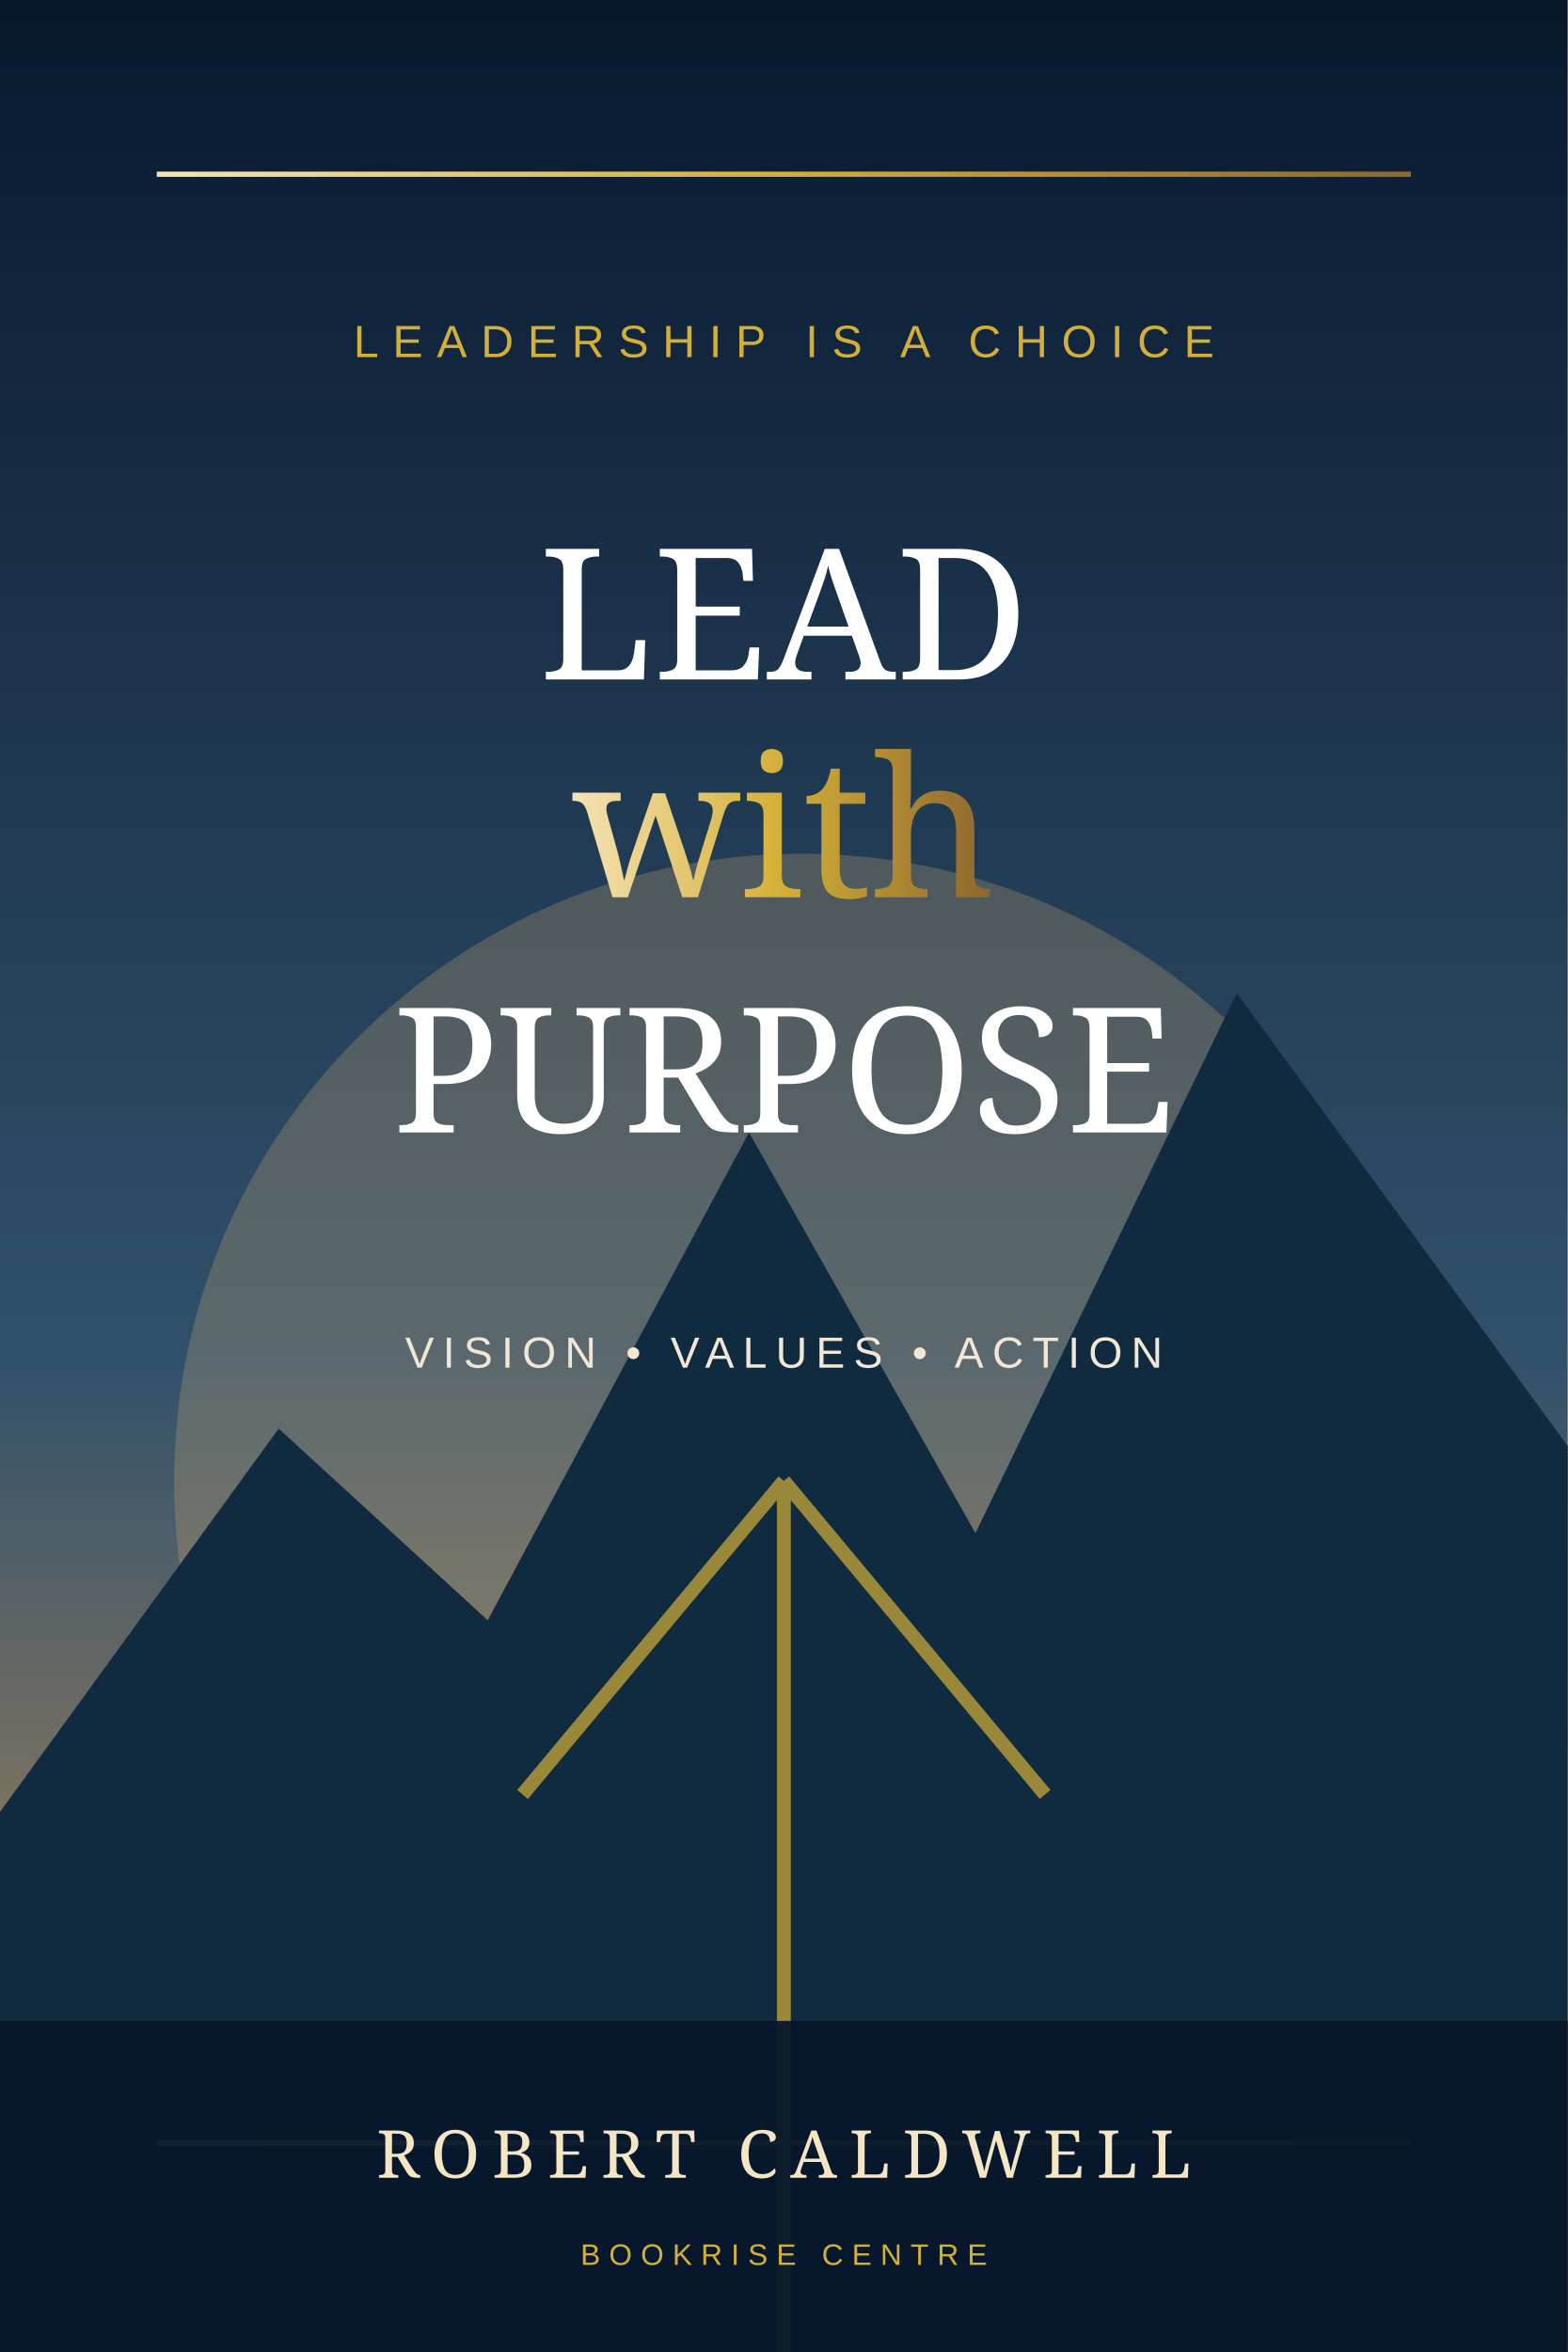
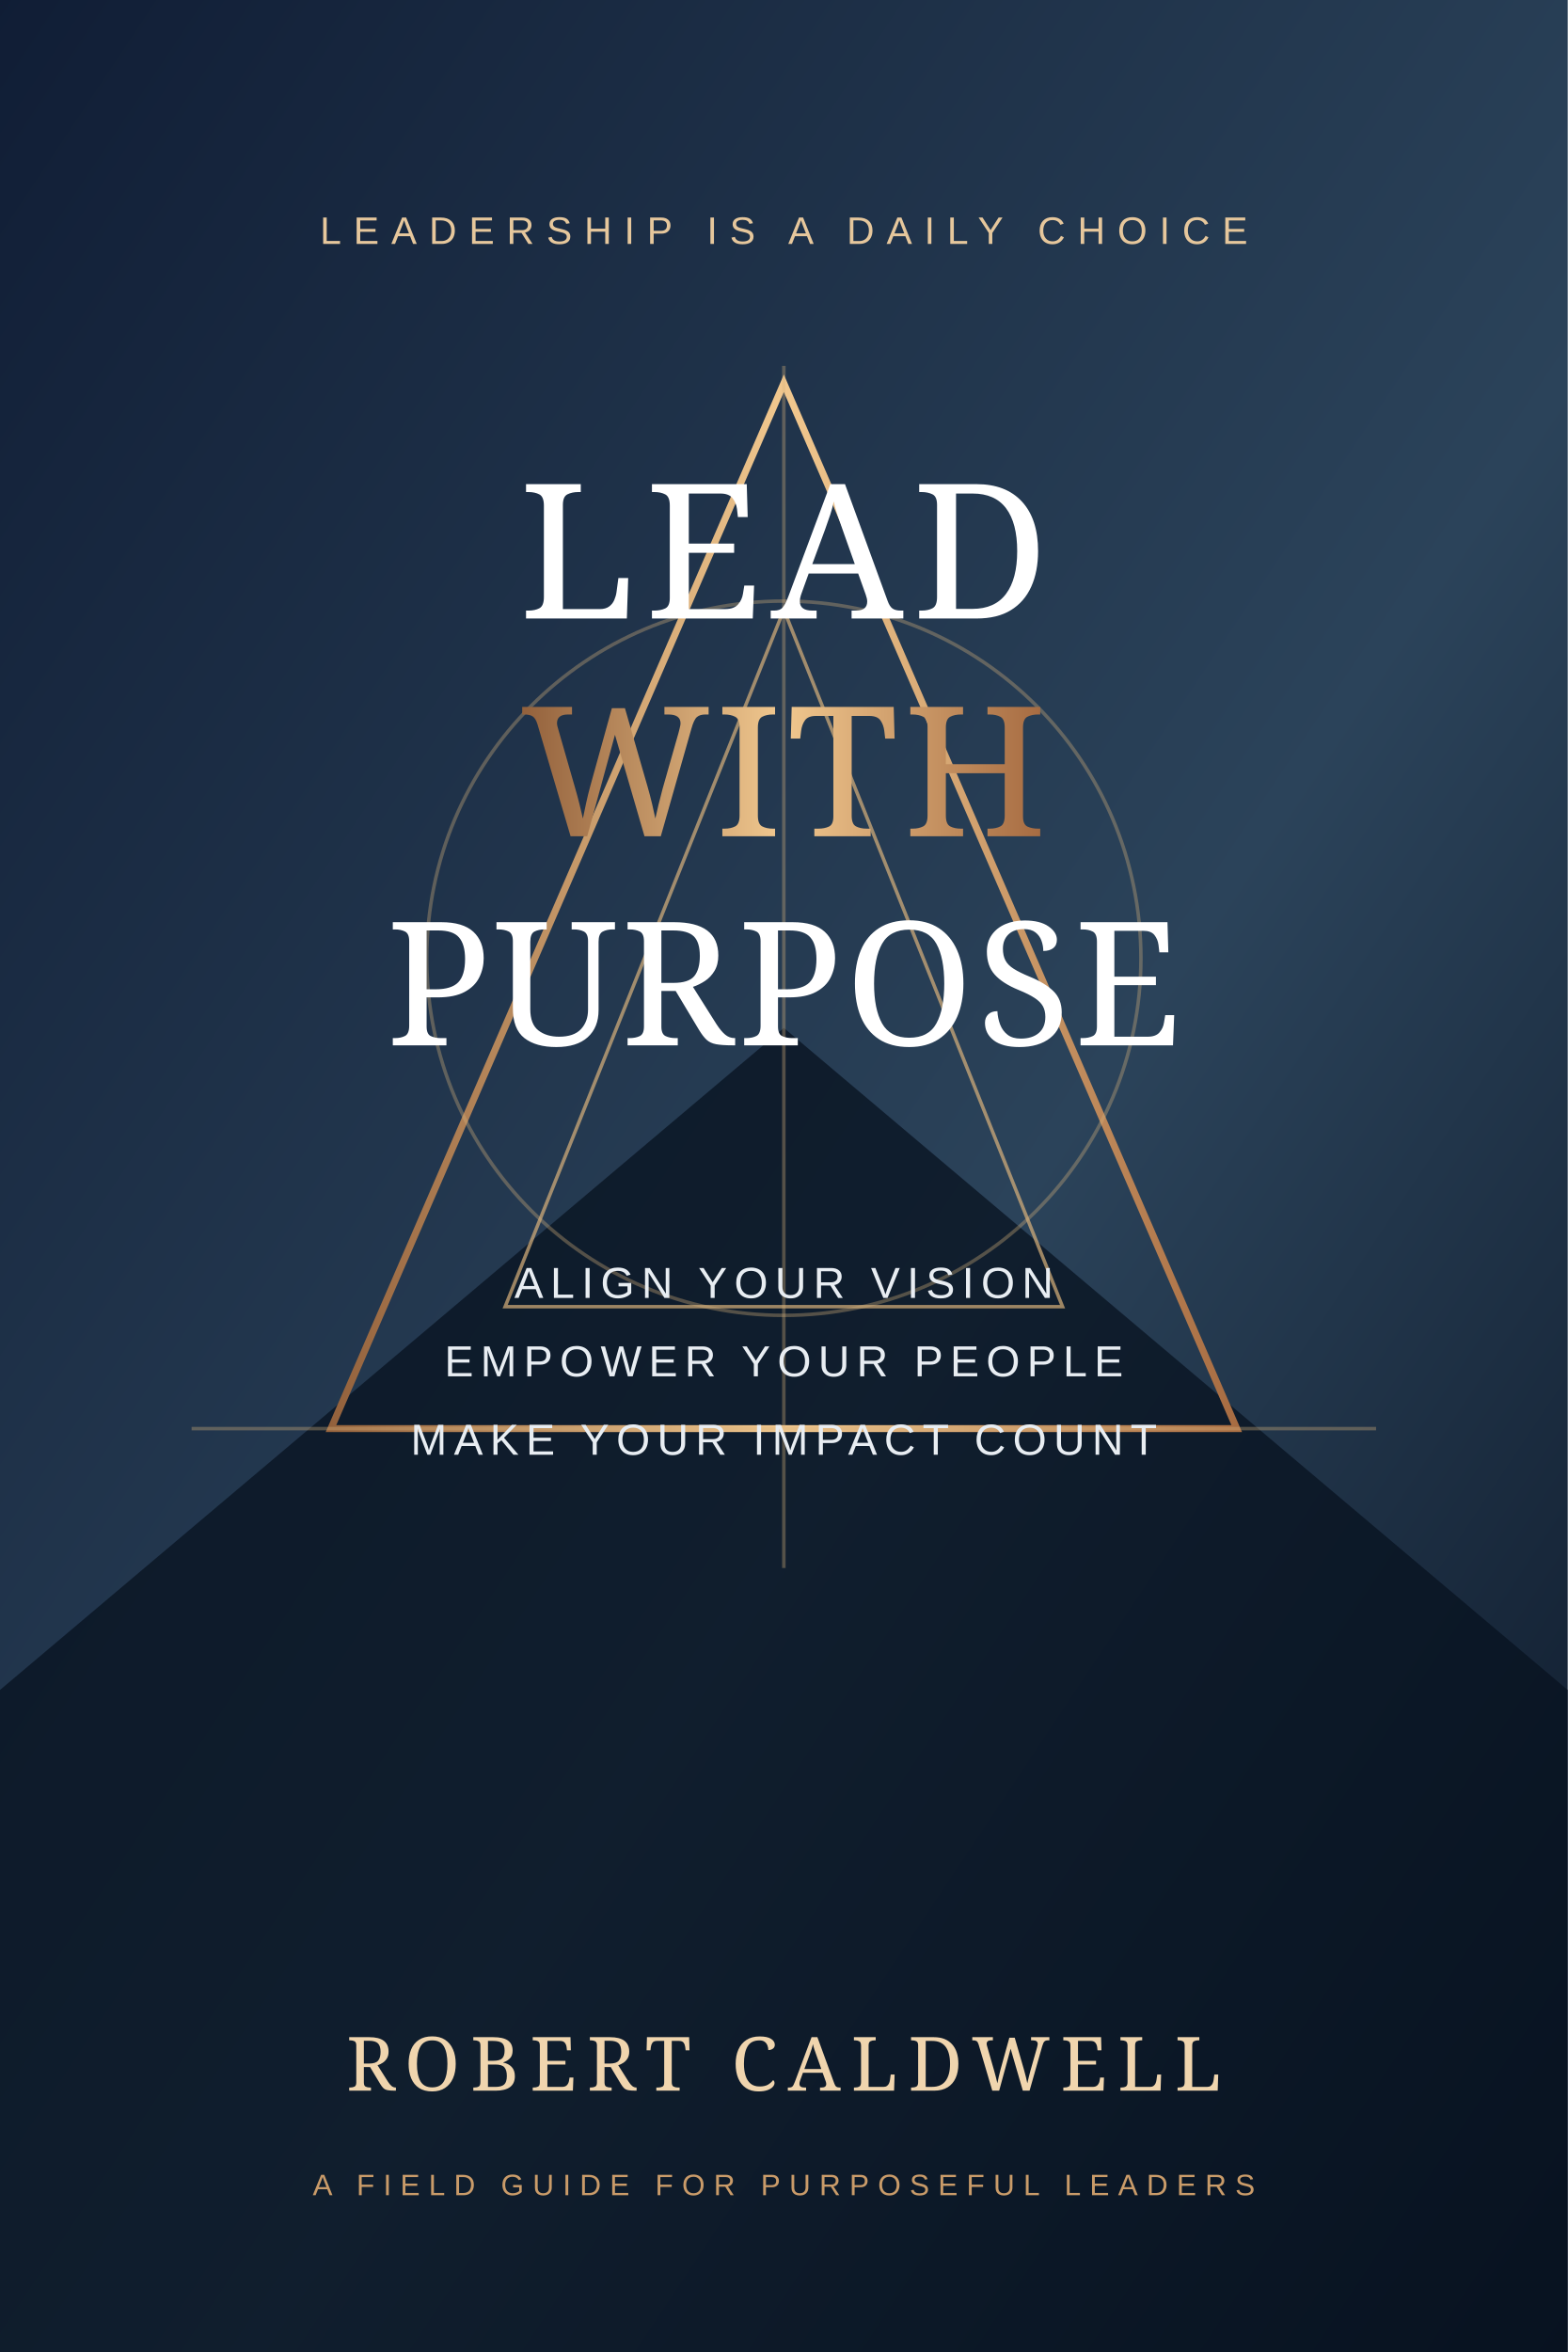
<svg xmlns="http://www.w3.org/2000/svg" width="900" height="1350" viewBox="0 0 900 1350">
  <defs>
-     <linearGradient id="bg" x2="0" y2="1">
-       <stop stop-color="#07182e" />
-       <stop offset=".58" stop-color="#31516b" />
-       <stop offset="1" stop-color="#d69a54" />
+     <linearGradient id="n" x2="1" y2="1">
+       <stop stop-color="#101d35" />
+       <stop offset=".58" stop-color="#2b435a" />
+       <stop offset="1" stop-color="#0a1424" />
    </linearGradient>
-     <linearGradient id="gold" x2="1" y2="0">
-       <stop stop-color="#f5e3b4" />
-       <stop offset=".5" stop-color="#d4af37" />
-       <stop offset="1" stop-color="#8e672e" />
+     <linearGradient id="c">
+       <stop stop-color="#93613c" />
+       <stop offset=".5" stop-color="#f1c88f" />
+       <stop offset="1" stop-color="#a76c42" />
    </linearGradient>
  </defs>
-   <rect width="900" height="1350" fill="url(#bg)" />
-   <circle cx="460" cy="850" r="360" fill="#f0bd78" opacity=".22" />
-   <path d="M0 1040L160 820 280 930 430 650 560 880 710 570 900 830V1350H0Z" fill="#102a40" />
-   <path d="M450 1350V850M450 850L300 1030M450 850L600 1030" stroke="#d4af37" stroke-width="8" opacity=".7" />
-   <path d="M90 100H810M90 1230H810" stroke="url(#gold)" stroke-width="3" />
-   <text x="450" y="205" fill="#d4af37" font-family="Arial" font-size="26" letter-spacing="8" text-anchor="middle">LEADERSHIP IS A CHOICE</text>
-   <text x="450" y="390" fill="#fff" font-family="Georgia" font-size="105" text-anchor="middle">LEAD</text>
-   <text x="450" y="515" fill="url(#gold)" font-family="Georgia" font-size="112" text-anchor="middle">with</text>
-   <text x="450" y="650" fill="#fff" font-family="Georgia" font-size="100" text-anchor="middle">PURPOSE</text>
-   <path d="M200 710H700" stroke="url(#gold)" stroke-width="4" />
-   <text x="450" y="785" fill="#f2e7d4" font-family="Arial" font-size="25" letter-spacing="5" text-anchor="middle">VISION • VALUES • ACTION</text>
-   <rect y="1160" width="900" height="190" fill="#07172b" opacity=".95" />
-   <text x="450" y="1250" fill="#f4e5c4" font-family="Georgia" font-size="38" letter-spacing="7" text-anchor="middle">ROBERT CALDWELL</text>
-   <text x="450" y="1300" fill="#d4af37" font-family="Arial" font-size="17" letter-spacing="5" text-anchor="middle">BOOKRISE CENTRE</text>
+   <rect width="900" height="1350" fill="url(#n)" />
+   <path d="M0 970L450 590 900 970V1350H0Z" fill="#07111f" opacity=".75" />
+   <path d="M450 220L710 820H190Z" fill="none" stroke="url(#c)" stroke-width="4" />
+   <path d="M450 350L610 750H290Z" fill="none" stroke="#d8b17b" stroke-width="2" opacity=".7" />
+   <circle cx="450" cy="550" r="205" fill="none" stroke="#d8b17b" stroke-opacity=".35" stroke-width="2" />
+   <path d="M450 210V900M110 820H790" stroke="#d8b17b" stroke-opacity=".35" stroke-width="2" />
+   <text x="450" y="140" text-anchor="middle" fill="#e6c79c" font-family="Arial,sans-serif" font-size="22" letter-spacing="7">LEADERSHIP IS A DAILY CHOICE</text>
+   <text x="450" y="355" text-anchor="middle" fill="#fff" font-family="Georgia,serif" font-size="108" letter-spacing="5">LEAD</text>
+   <text x="450" y="480" text-anchor="middle" fill="url(#c)" font-family="Georgia,serif" font-size="104" letter-spacing="3">WITH</text>
+   <text x="450" y="600" text-anchor="middle" fill="#fff" font-family="Georgia,serif" font-size="99" letter-spacing="2">PURPOSE</text>
+   <path d="M220 655H680" stroke="url(#c)" stroke-width="3" />
+   <text x="450" y="745" text-anchor="middle" fill="#e8edf2" font-family="Arial,sans-serif" font-size="25" letter-spacing="4">ALIGN YOUR VISION</text>
+   <text x="450" y="790" text-anchor="middle" fill="#e8edf2" font-family="Arial,sans-serif" font-size="25" letter-spacing="4">EMPOWER YOUR PEOPLE</text>
+   <text x="450" y="835" text-anchor="middle" fill="#e8edf2" font-family="Arial,sans-serif" font-size="25" letter-spacing="4">MAKE YOUR IMPACT COUNT</text>
+   <text x="450" y="1200" text-anchor="middle" fill="#f0d5ae" font-family="Georgia,serif" font-size="43" letter-spacing="6">ROBERT CALDWELL</text>
+   <text x="450" y="1260" text-anchor="middle" fill="#c99b69" font-family="Arial,sans-serif" font-size="17" letter-spacing="5">A FIELD GUIDE FOR PURPOSEFUL LEADERS</text>
</svg>
